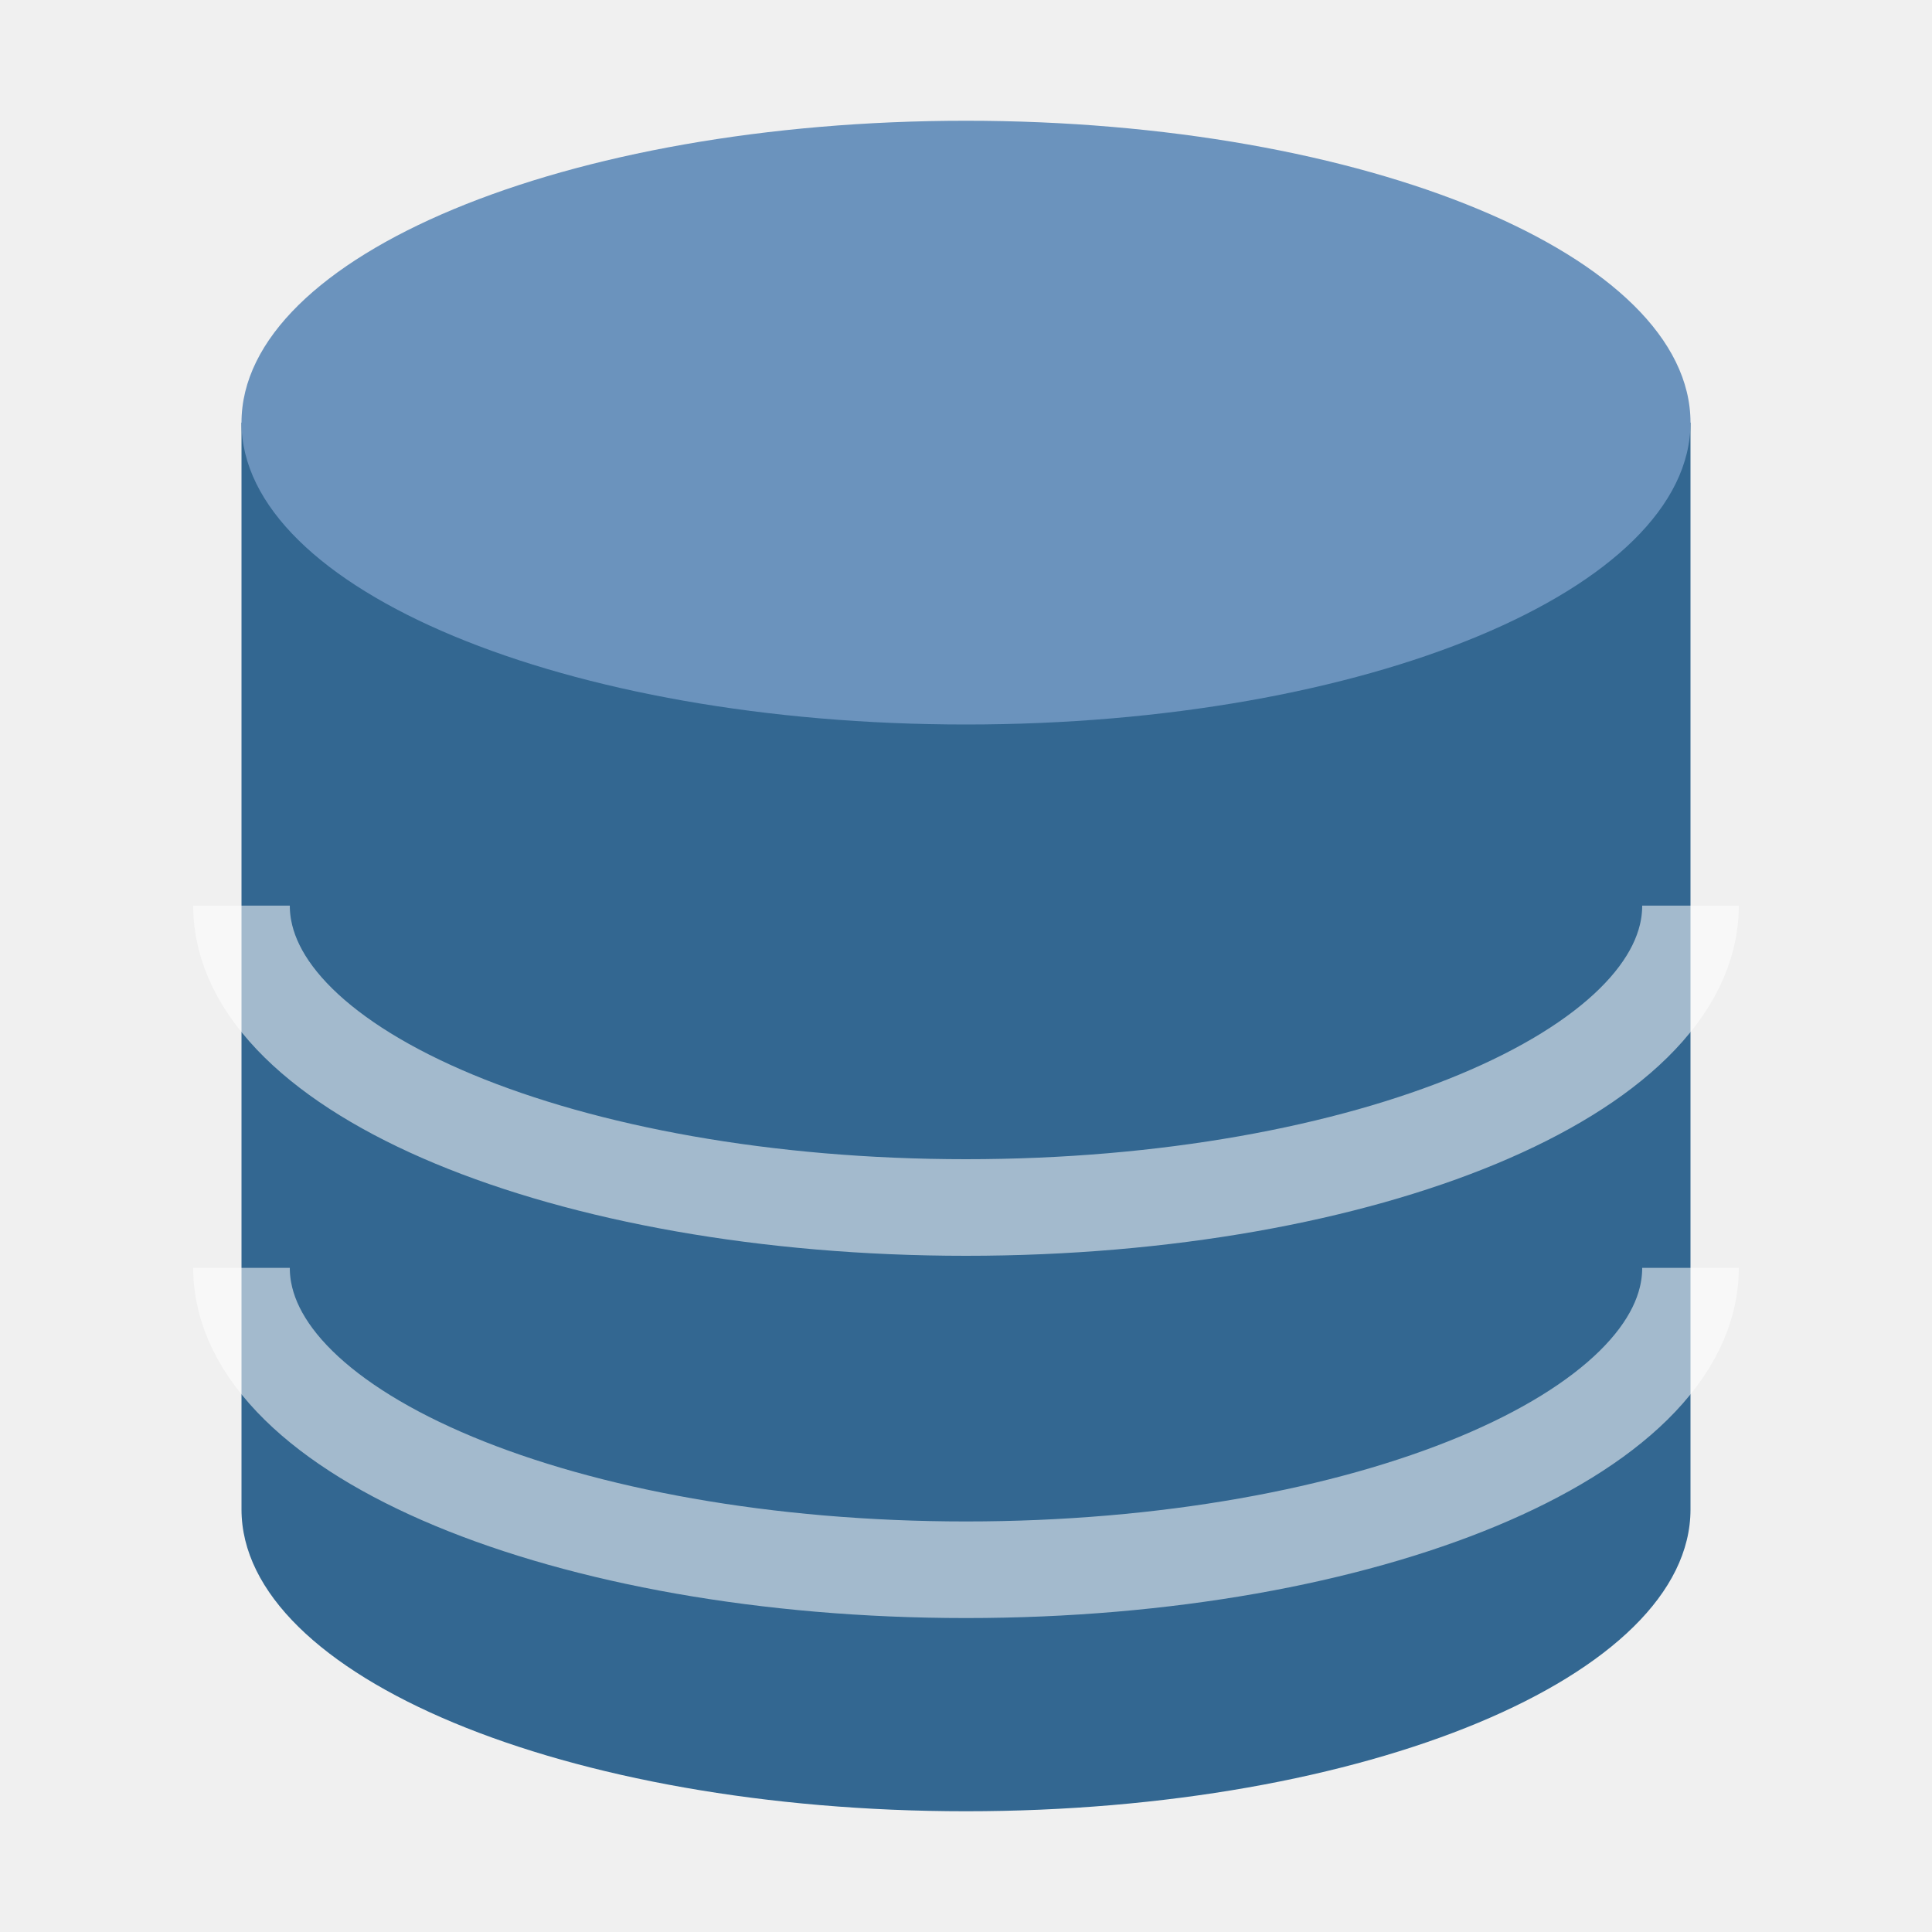
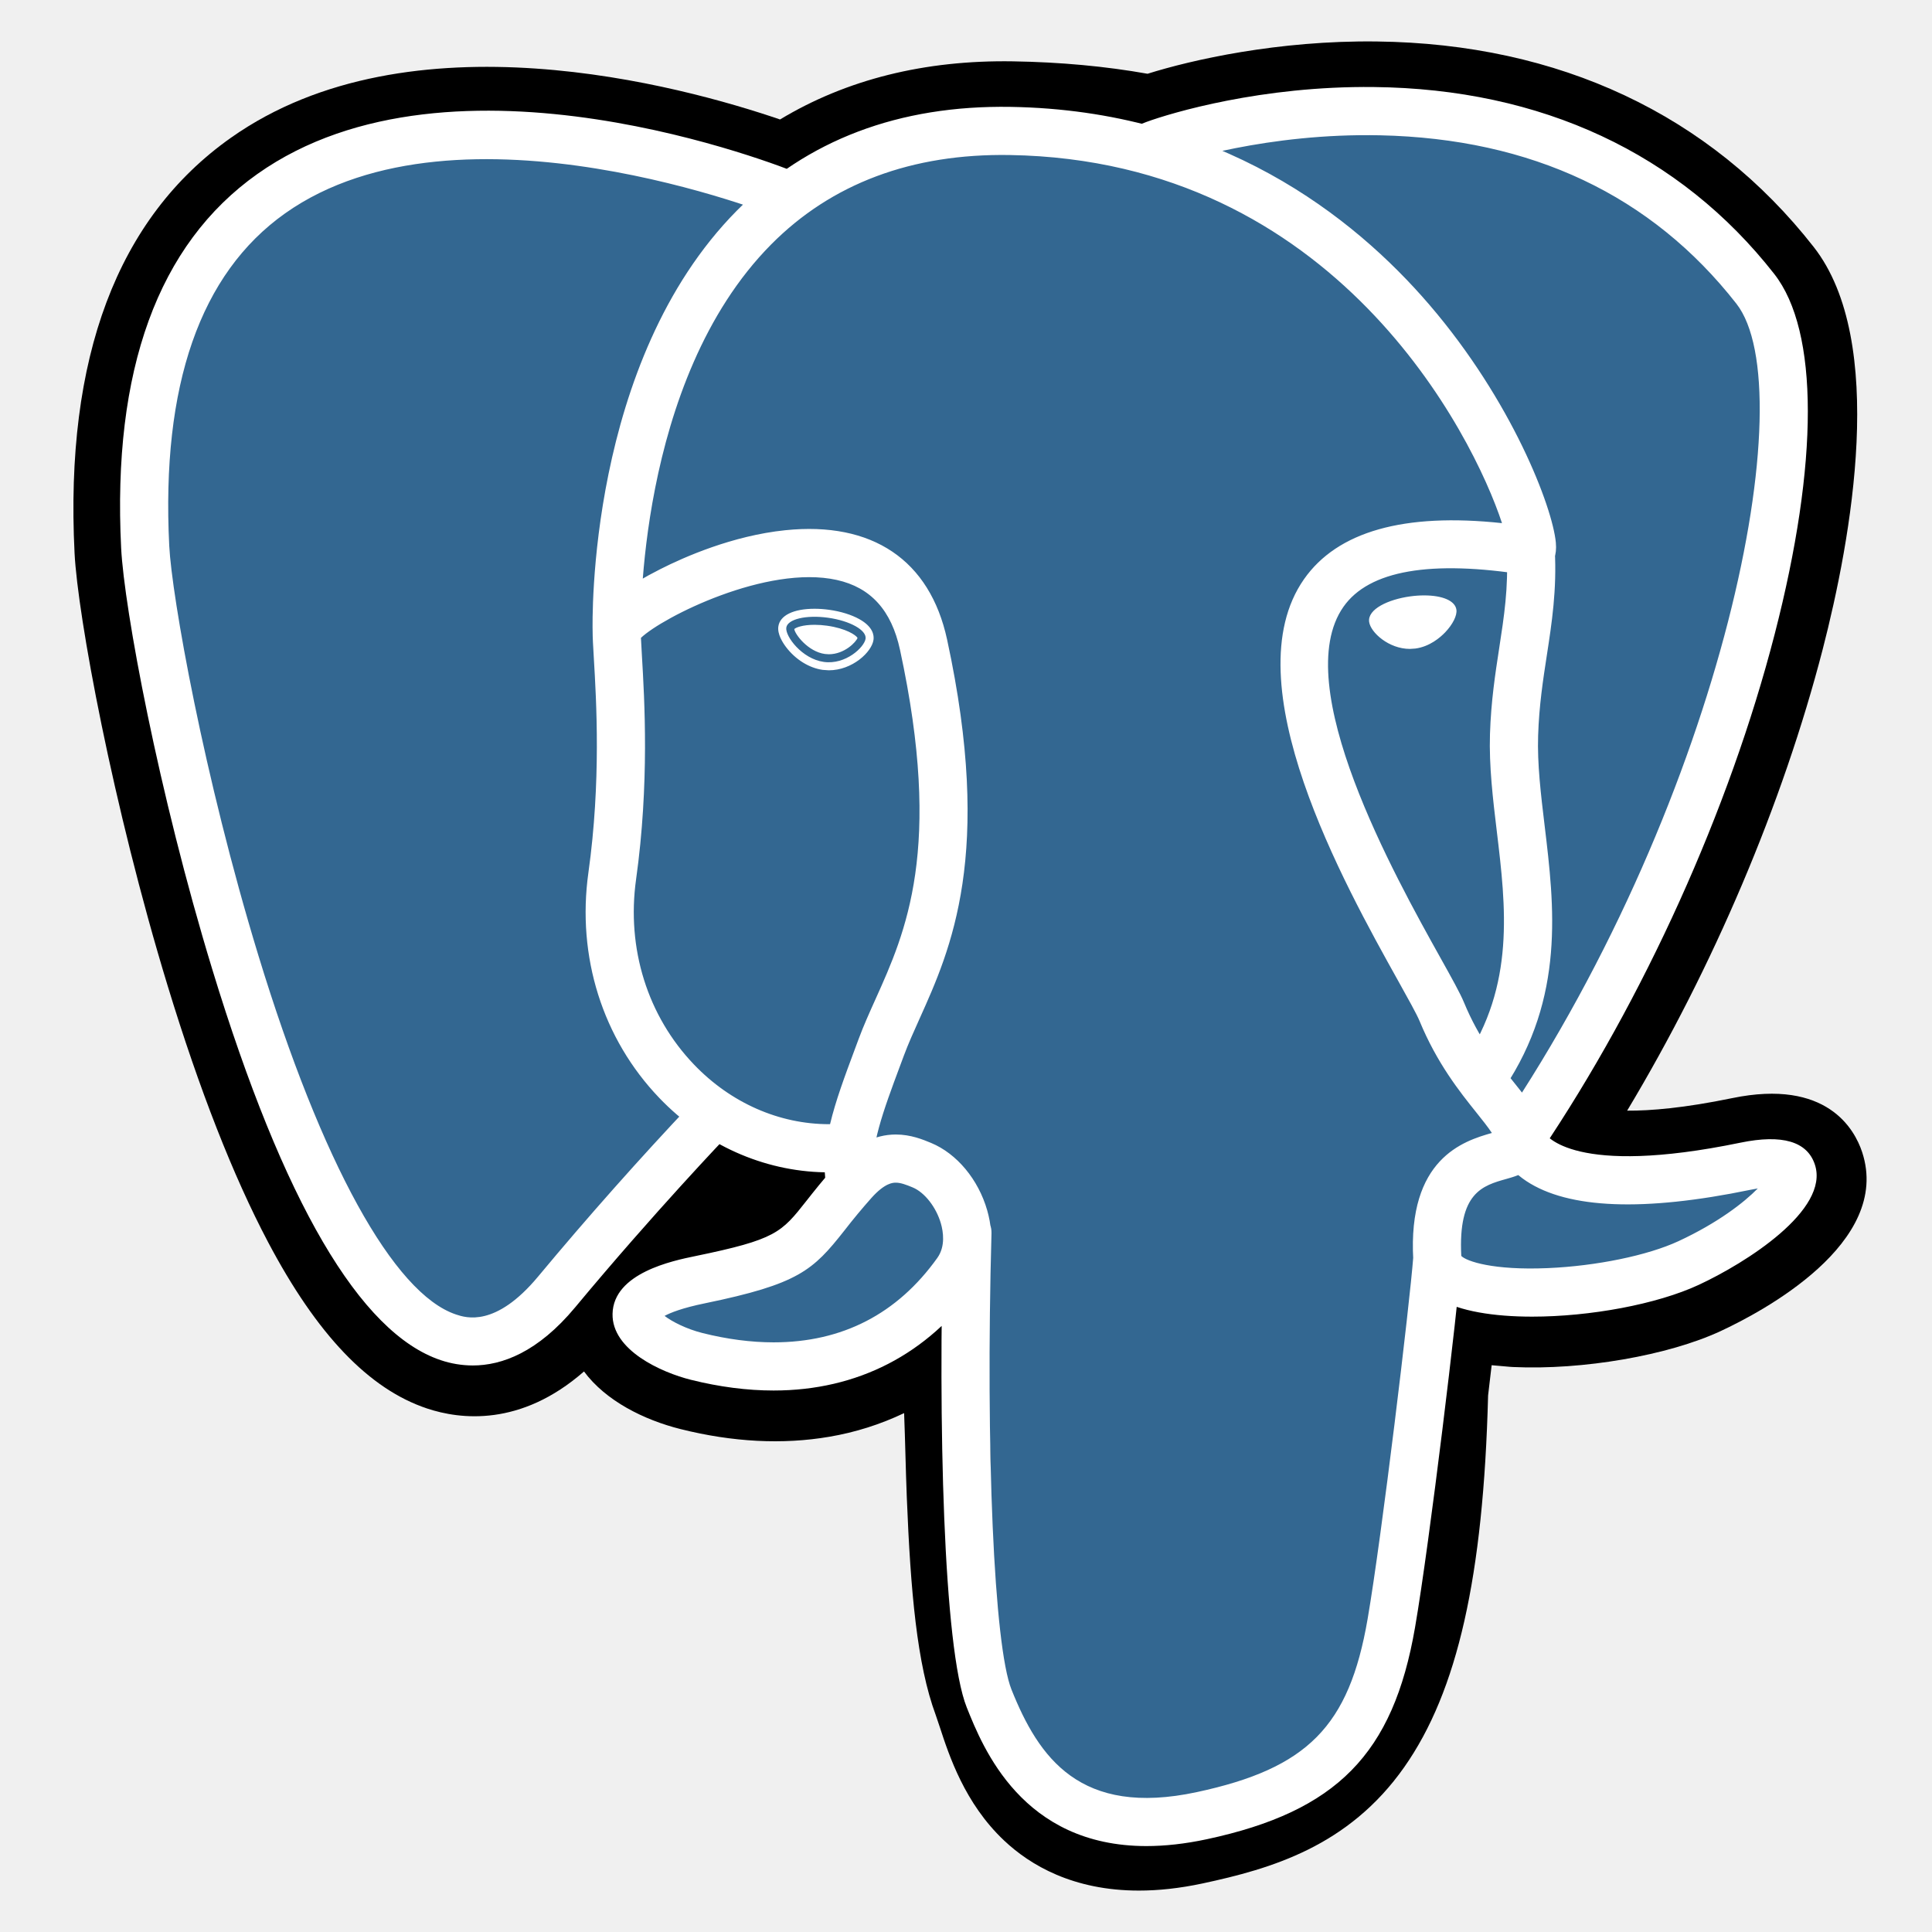
- <svg xmlns="http://www.w3.org/2000/svg" viewBox="0 0 16 16">
-   <path d="M2 3.5v9C2 13.88 4.69 15 8 15s6-1.12 6-2.5v-9z" fill="#336791" />
-   <ellipse cx="8" cy="3.5" rx="6" ry="2.5" fill="#6b93bd" />
-   <path d="M2 7.5c0 1.38 2.69 2.5 6 2.5s6-1.12 6-2.5M2 10.5c0 1.38 2.69 2.5 6 2.5s6-1.12 6-2.5" fill="none" stroke="#fff" stroke-opacity=".55" stroke-width=".8" />
+ <svg xmlns="http://www.w3.org/2000/svg" width="32" height="32" viewBox="0 0 128 128">
+   <path d="M93.809 92.112c.785-6.533.55-7.492 5.416-6.433l1.235.108c3.742.17 8.637-.602 11.513-1.938c6.191-2.873 9.861-7.668 3.758-6.409c-13.924 2.873-14.881-1.842-14.881-1.842c14.703-21.815 20.849-49.508 15.543-56.287c-14.47-18.489-39.517-9.746-39.936-9.52l-.134.025c-2.751-.571-5.83-.912-9.289-.968c-6.301-.104-11.082 1.652-14.709 4.402c0 0-44.683-18.409-42.604 23.151c.442 8.841 12.672 66.898 27.26 49.362c5.332-6.412 10.484-11.834 10.484-11.834c2.558 1.699 5.622 2.567 8.834 2.255l.249-.212c-.078.796-.044 1.575.099 2.497c-3.757 4.199-2.653 4.936-10.166 6.482c-7.602 1.566-3.136 4.355-.221 5.084c3.535.884 11.712 2.136 17.238-5.598l-.22.882c1.474 1.18 1.375 8.477 1.583 13.69c.209 5.214.558 10.079 1.621 12.948s2.317 10.256 12.191 8.14c8.252-1.764 14.561-4.309 15.136-27.985" />
+   <path d="M75.458 125.256c-4.367 0-7.211-1.689-8.938-3.32c-2.607-2.46-3.641-5.629-4.259-7.522l-.267-.79c-1.244-3.358-1.666-8.193-1.916-14.419c-.038-.935-.064-1.898-.093-2.919c-.021-.747-.047-1.684-.085-2.664a18.8 18.8 0 0 1-4.962 1.568c-3.079.526-6.389.356-9.84-.507c-2.435-.609-4.965-1.871-6.407-3.82c-4.203 3.681-8.212 3.182-10.396 2.453c-3.853-1.285-7.301-4.896-10.542-11.037c-2.309-4.375-4.542-10.075-6.638-16.943c-3.65-11.96-5.969-24.557-6.175-28.693C4.292 23.698 7.777 14.44 15.296 9.129C27.157.751 45.128 5.678 51.68 7.915c4.402-2.653 9.581-3.944 15.433-3.851c3.143.051 6.136.327 8.916.823c2.9-.912 8.628-2.221 15.185-2.139c12.081.144 22.092 4.852 28.949 13.615c4.894 6.252 2.474 19.381.597 26.651c-2.642 10.226-7.271 21.102-12.957 30.57c1.544.011 3.781-.174 6.961-.831c6.274-1.295 8.109 2.069 8.607 3.575c1.995 6.042-6.677 10.608-9.382 11.864c-3.466 1.609-9.117 2.589-13.745 2.377l-.202-.013l-1.216-.107l-.12 1.014l-.116.991c-.311 11.999-2.025 19.598-5.552 24.619c-3.697 5.264-8.835 6.739-13.361 7.709c-1.544.33-2.947.474-4.219.474m-9.19-43.671c2.819 2.256 3.066 6.501 3.287 14.434c.028.99.054 1.927.089 2.802c.106 2.65.355 8.855 1.327 11.477c.137.371.26.747.39 1.146c1.083 3.316 1.626 4.979 6.309 3.978c3.931-.843 5.952-1.599 7.534-3.851c2.299-3.274 3.585-9.86 3.821-19.575l4.783.116l-4.75-.57l.14-1.186c.455-3.91.783-6.734 3.396-8.602c2.097-1.498 4.486-1.353 6.389-1.01c-2.091-1.58-2.669-3.433-2.823-4.193l-.399-1.965l1.121-1.663c6.457-9.58 11.781-21.354 14.609-32.304c2.906-11.251 2.02-17.226 1.134-18.356c-11.729-14.987-32.068-8.799-34.192-8.097l-.359.194l-1.8.335l-.922-.191c-2.542-.528-5.366-.82-8.393-.869c-4.756-.08-8.593 1.044-11.739 3.431l-2.183 1.655l-2.533-1.043c-5.412-2.213-21.308-6.662-29.696-.721c-4.656 3.298-6.777 9.76-6.305 19.207c.156 3.119 2.275 14.926 5.771 26.377c4.831 15.825 9.221 21.082 11.054 21.693c.32.108 1.15-.537 1.976-1.529a271 271 0 0 1 10.694-12.07l2.77-2.915l3.349 2.225c1.35.897 2.839 1.406 4.368 1.502l7.987-6.812l-1.157 11.808c-.026.265-.039.626.065 1.296l.348 2.238l-1.51 1.688l-.174.196l4.388 2.025z" />
+   <path fill="#336791" d="M115.731 77.44c-13.925 2.873-14.882-1.842-14.882-1.842c14.703-21.816 20.849-49.51 15.545-56.287C101.924.823 76.875 9.566 76.457 9.793l-.135.024c-2.751-.571-5.83-.911-9.291-.967c-6.301-.103-11.08 1.652-14.707 4.402c0 0-44.684-18.408-42.606 23.151c.442 8.842 12.672 66.899 27.26 49.363c5.332-6.412 10.483-11.834 10.483-11.834c2.559 1.699 5.622 2.567 8.833 2.255l.25-.212c-.078.796-.042 1.575.1 2.497c-3.758 4.199-2.654 4.936-10.167 6.482c-7.602 1.566-3.136 4.355-.22 5.084c3.534.884 11.712 2.136 17.237-5.598l-.221.882c1.473 1.18 2.507 7.672 2.334 13.557s-.29 9.926.871 13.082c1.16 3.156 2.316 10.256 12.192 8.14c8.252-1.768 12.528-6.351 13.124-13.995c.422-5.435 1.377-4.631 1.438-9.49l.767-2.3c.884-7.367.14-9.743 5.225-8.638l1.235.108c3.742.17 8.639-.602 11.514-1.938c6.19-2.871 9.861-7.667 3.758-6.408" />
+   <path fill="#fff" d="M75.957 122.307c-8.232 0-10.84-6.519-11.907-9.185c-1.562-3.907-1.899-19.069-1.551-31.503a1.59 1.59 0 0 1 1.64-1.55a1.594 1.594 0 0 1 1.55 1.639c-.401 14.341.168 27.337 1.324 30.229c1.804 4.509 4.54 8.453 12.275 6.796c7.343-1.575 10.093-4.359 11.318-11.46c.94-5.449 2.799-20.951 3.028-24.01a1.593 1.593 0 0 1 1.71-1.472a1.597 1.597 0 0 1 1.472 1.71c-.239 3.185-2.089 18.657-3.065 24.315c-1.446 8.387-5.185 12.191-13.794 14.037c-1.463.313-2.792.453-4 .454M31.321 90.466a6.7 6.7 0 0 1-2.116-.35c-5.347-1.784-10.44-10.492-15.138-25.885c-3.576-11.717-5.842-23.947-6.041-27.922c-.589-11.784 2.445-20.121 9.02-24.778c13.007-9.216 34.888-.44 35.813-.062a1.596 1.596 0 0 1-1.207 2.955c-.211-.086-21.193-8.492-32.768-.285c-5.622 3.986-8.203 11.392-7.672 22.011c.167 3.349 2.284 15.285 5.906 27.149c4.194 13.742 8.967 22.413 13.096 23.79c.648.216 2.62.873 5.439-2.517A245 245 0 0 1 45.88 73.046a1.596 1.596 0 0 1 2.304 2.208c-.048.05-4.847 5.067-10.077 11.359c-2.477 2.979-4.851 3.853-6.786 3.853m69.429-13.445a1.596 1.596 0 0 1-1.322-2.487c14.863-22.055 20.08-48.704 15.612-54.414c-5.624-7.186-13.565-10.939-23.604-11.156c-7.433-.16-13.341 1.738-14.307 2.069l-.243.099c-.971.305-1.716-.227-1.997-.849a1.6 1.6 0 0 1 .631-2.025c.046-.027.192-.089.429-.176l-.021.006l.021-.007c1.641-.601 7.639-2.4 15.068-2.315c11.108.118 20.284 4.401 26.534 12.388c2.957 3.779 2.964 12.485.019 23.887c-3.002 11.625-8.651 24.118-15.497 34.277c-.306.457-.81.703-1.323.703m.76 10.21c-2.538 0-4.813-.358-6.175-1.174c-1.4-.839-1.667-1.979-1.702-2.584c-.382-6.71 3.32-7.878 5.208-8.411c-.263-.398-.637-.866-1.024-1.349c-1.101-1.376-2.609-3.26-3.771-6.078c-.182-.44-.752-1.463-1.412-2.648c-3.579-6.418-11.026-19.773-6.242-26.612c2.214-3.165 6.623-4.411 13.119-3.716C97.6 28.837 88.5 10.625 66.907 10.271c-6.494-.108-11.82 1.889-15.822 5.93c-8.96 9.049-8.636 25.422-8.631 25.586a1.595 1.595 0 1 1-3.19.084c-.02-.727-.354-17.909 9.554-27.916C53.455 9.272 59.559 6.96 66.96 7.081c13.814.227 22.706 7.25 27.732 13.101c5.479 6.377 8.165 13.411 8.386 15.759c.165 1.746-1.088 2.095-1.341 2.147l-.576.013c-6.375-1.021-10.465-.312-12.156 2.104c-3.639 5.201 3.406 17.834 6.414 23.229c.768 1.376 1.322 2.371 1.576 2.985c.988 2.396 2.277 4.006 3.312 5.3c.911 1.138 1.7 2.125 1.982 3.283c.131.23 1.99 2.98 13.021.703c2.765-.57 4.423-.083 4.93 1.45c.997 3.015-4.597 6.532-7.694 7.97c-2.775 1.29-7.204 2.106-11.036 2.106m-4.696-4.021c.35.353 2.101.962 5.727.806c3.224-.138 6.624-.839 8.664-1.786c2.609-1.212 4.351-2.567 5.253-3.492l-.5.092c-7.053 1.456-12.042 1.262-14.828-.577a6 6 0 0 1-.54-.401c-.302.119-.581.197-.78.253c-1.58.443-3.214.902-2.996 5.105m-45.562 8.915c-1.752 0-3.596-.239-5.479-.71c-1.951-.488-5.24-1.957-5.19-4.37c.057-2.707 3.994-3.519 5.476-3.824c5.354-1.103 5.703-1.545 7.376-3.67c.488-.619 1.095-1.39 1.923-2.314c1.229-1.376 2.572-2.073 3.992-2.073c.989 0 1.8.335 2.336.558c1.708.708 3.133 2.42 3.719 4.467c.529 1.847.276 3.625-.71 5.006c-3.237 4.533-7.886 6.93-13.443 6.93m-7.222-4.943c.481.372 1.445.869 2.518 1.137c1.631.408 3.213.615 4.705.615c4.546 0 8.196-1.882 10.847-5.594c.553-.774.387-1.757.239-2.274c-.31-1.083-1.08-2.068-1.873-2.397c-.43-.178-.787-.314-1.115-.314c-.176 0-.712 0-1.614 1.009a41 41 0 0 0-1.794 2.162c-2.084 2.646-3.039 3.544-9.239 4.821c-1.513.31-2.289.626-2.674.835m12.269-7.36a1.596 1.596 0 0 1-1.575-1.354a8 8 0 0 1-.08-.799c-4.064-.076-7.985-1.82-10.962-4.926c-3.764-3.927-5.477-9.368-4.699-14.927c.845-6.037.529-11.366.359-14.229c-.047-.796-.081-1.371-.079-1.769c.003-.505.013-1.844 4.489-4.113c1.592-.807 4.784-2.215 8.271-2.576c5.777-.597 9.585 1.976 10.725 7.246c3.077 14.228.244 20.521-1.825 25.117c-.385.856-.749 1.664-1.04 2.447l-.257.69c-1.093 2.931-2.038 5.463-1.748 7.354a1.595 1.595 0 0 1-1.335 1.819zM42.464 42.26l.062 1.139c.176 2.974.504 8.508-.384 14.86c-.641 4.585.759 9.06 3.843 12.276c2.437 2.542 5.644 3.945 8.94 3.945h.068c.369-1.555.982-3.197 1.642-4.966l.255-.686c.329-.884.714-1.74 1.122-2.646c1.991-4.424 4.47-9.931 1.615-23.132c-.565-2.615-1.936-4.128-4.189-4.627c-4.628-1.022-11.525 2.459-12.974 3.837m9.63-.677c-.08.564 1.033 2.07 2.485 2.271c1.449.203 2.689-.975 2.768-1.539s-1.033-1.186-2.485-1.388s-2.691.092-2.768.656m2.818 2.826l-.407-.028c-.9-.125-1.81-.692-2.433-1.518c-.219-.29-.576-.852-.505-1.354c.101-.736.999-1.177 2.4-1.177c.313 0 .639.023.967.069c.766.106 1.477.327 2.002.62c.91.508.977 1.075.936 1.368c-.112.813-1.405 2.02-2.96 2.02m-2.289-2.732c.045.348.907 1.496 2.029 1.651l.261.018c1.036 0 1.81-.815 1.901-1.082c-.096-.182-.762-.634-2.025-.81a6 6 0 0 0-.821-.059c-.812 0-1.243.183-1.345.282m43.605-1.245c.079.564-1.033 2.07-2.484 2.272c-1.45.202-2.691-.975-2.771-1.539c-.076-.564 1.036-1.187 2.486-1.388c1.45-.203 2.689.092 2.769.655m-2.819 2.56c-1.396 0-2.601-1.086-2.7-1.791c-.115-.846 1.278-1.489 2.712-1.688c.316-.044.629-.066.93-.066c1.238 0 2.058.363 2.14.949c.053.379-.238.964-.739 1.492c-.331.347-1.026.948-1.973 1.079zm.943-3.013q-.416 0-.856.061c-1.441.201-2.301.779-2.259 1.089c.048.341.968 1.332 2.173 1.332l.297-.021c.787-.109 1.378-.623 1.66-.919c.443-.465.619-.903.598-1.052c-.028-.198-.56-.49-1.613-.49m3.965 32.843a1.594 1.594 0 0 1-1.324-2.483c3.398-5.075 2.776-10.25 2.175-15.255c-.257-2.132-.521-4.337-.453-6.453c.07-2.177.347-3.973.614-5.71c.317-2.058.617-4.002.493-6.31a1.595 1.595 0 1 1 3.186-.172c.142 2.638-.197 4.838-.525 6.967c-.253 1.643-.515 3.342-.578 5.327c-.061 1.874.178 3.864.431 5.97c.64 5.322 1.365 11.354-2.691 17.411a1.6 1.6 0 0 1-1.328.708" />
</svg>
